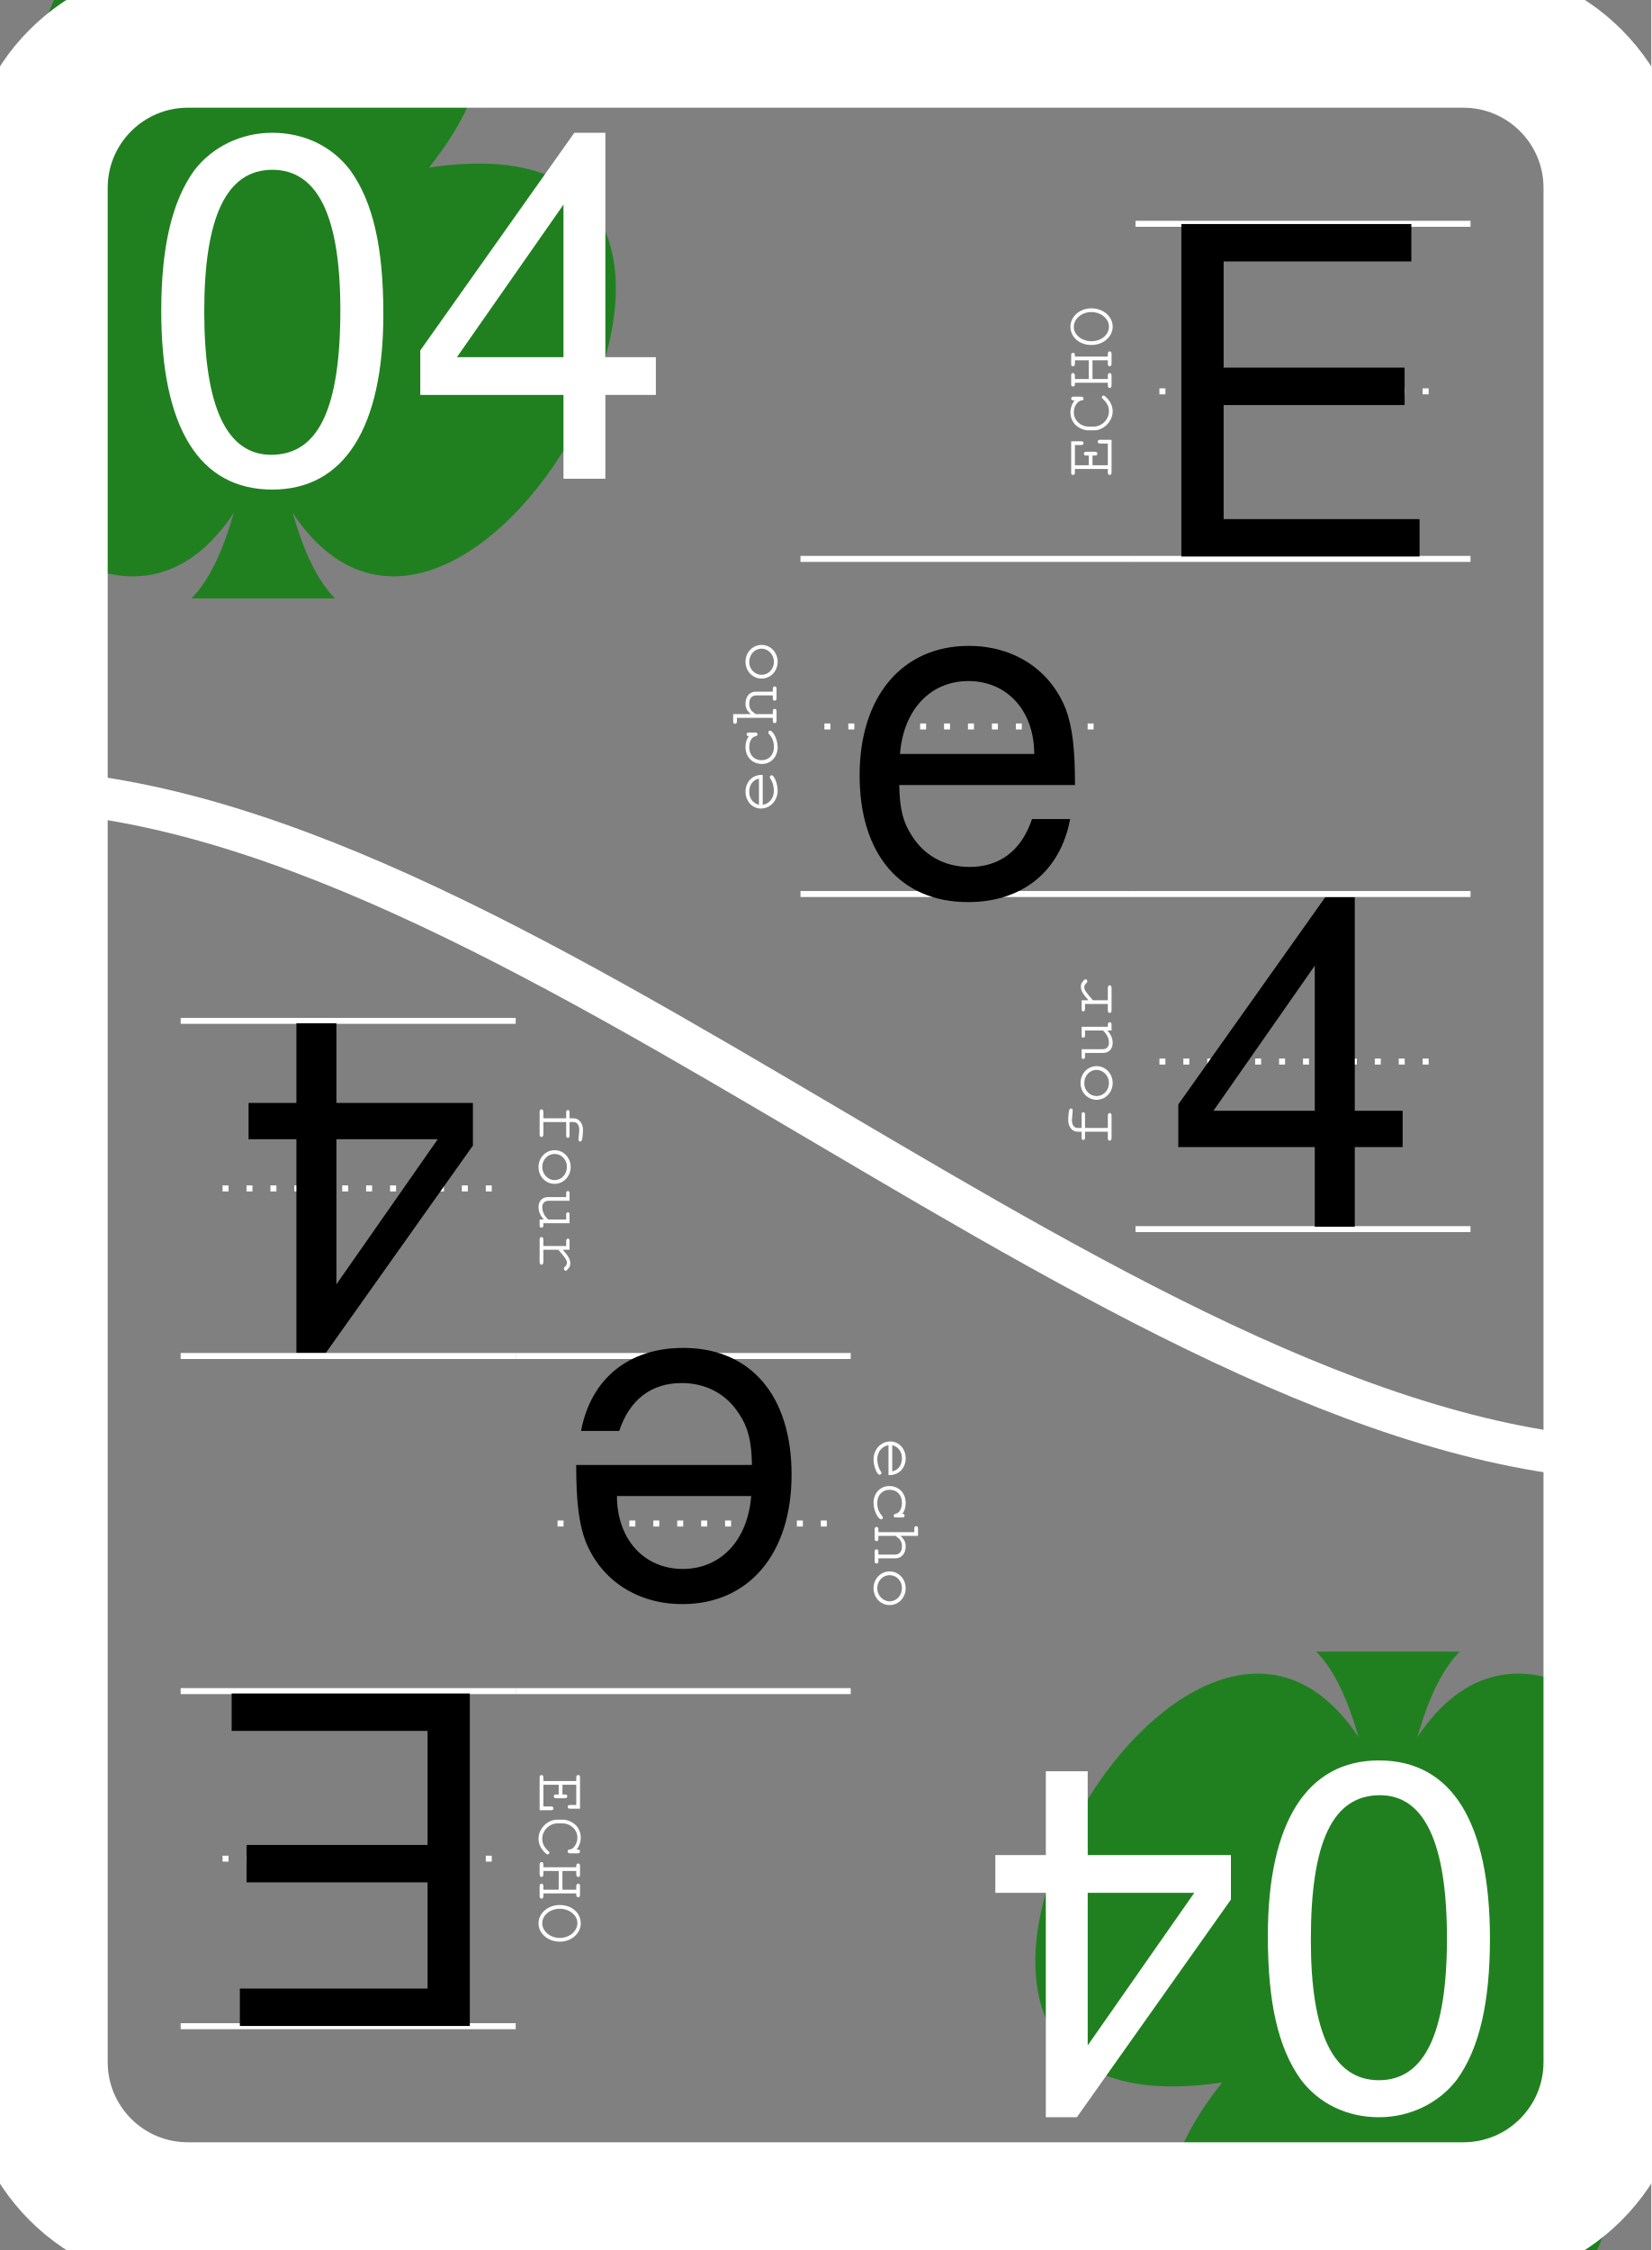
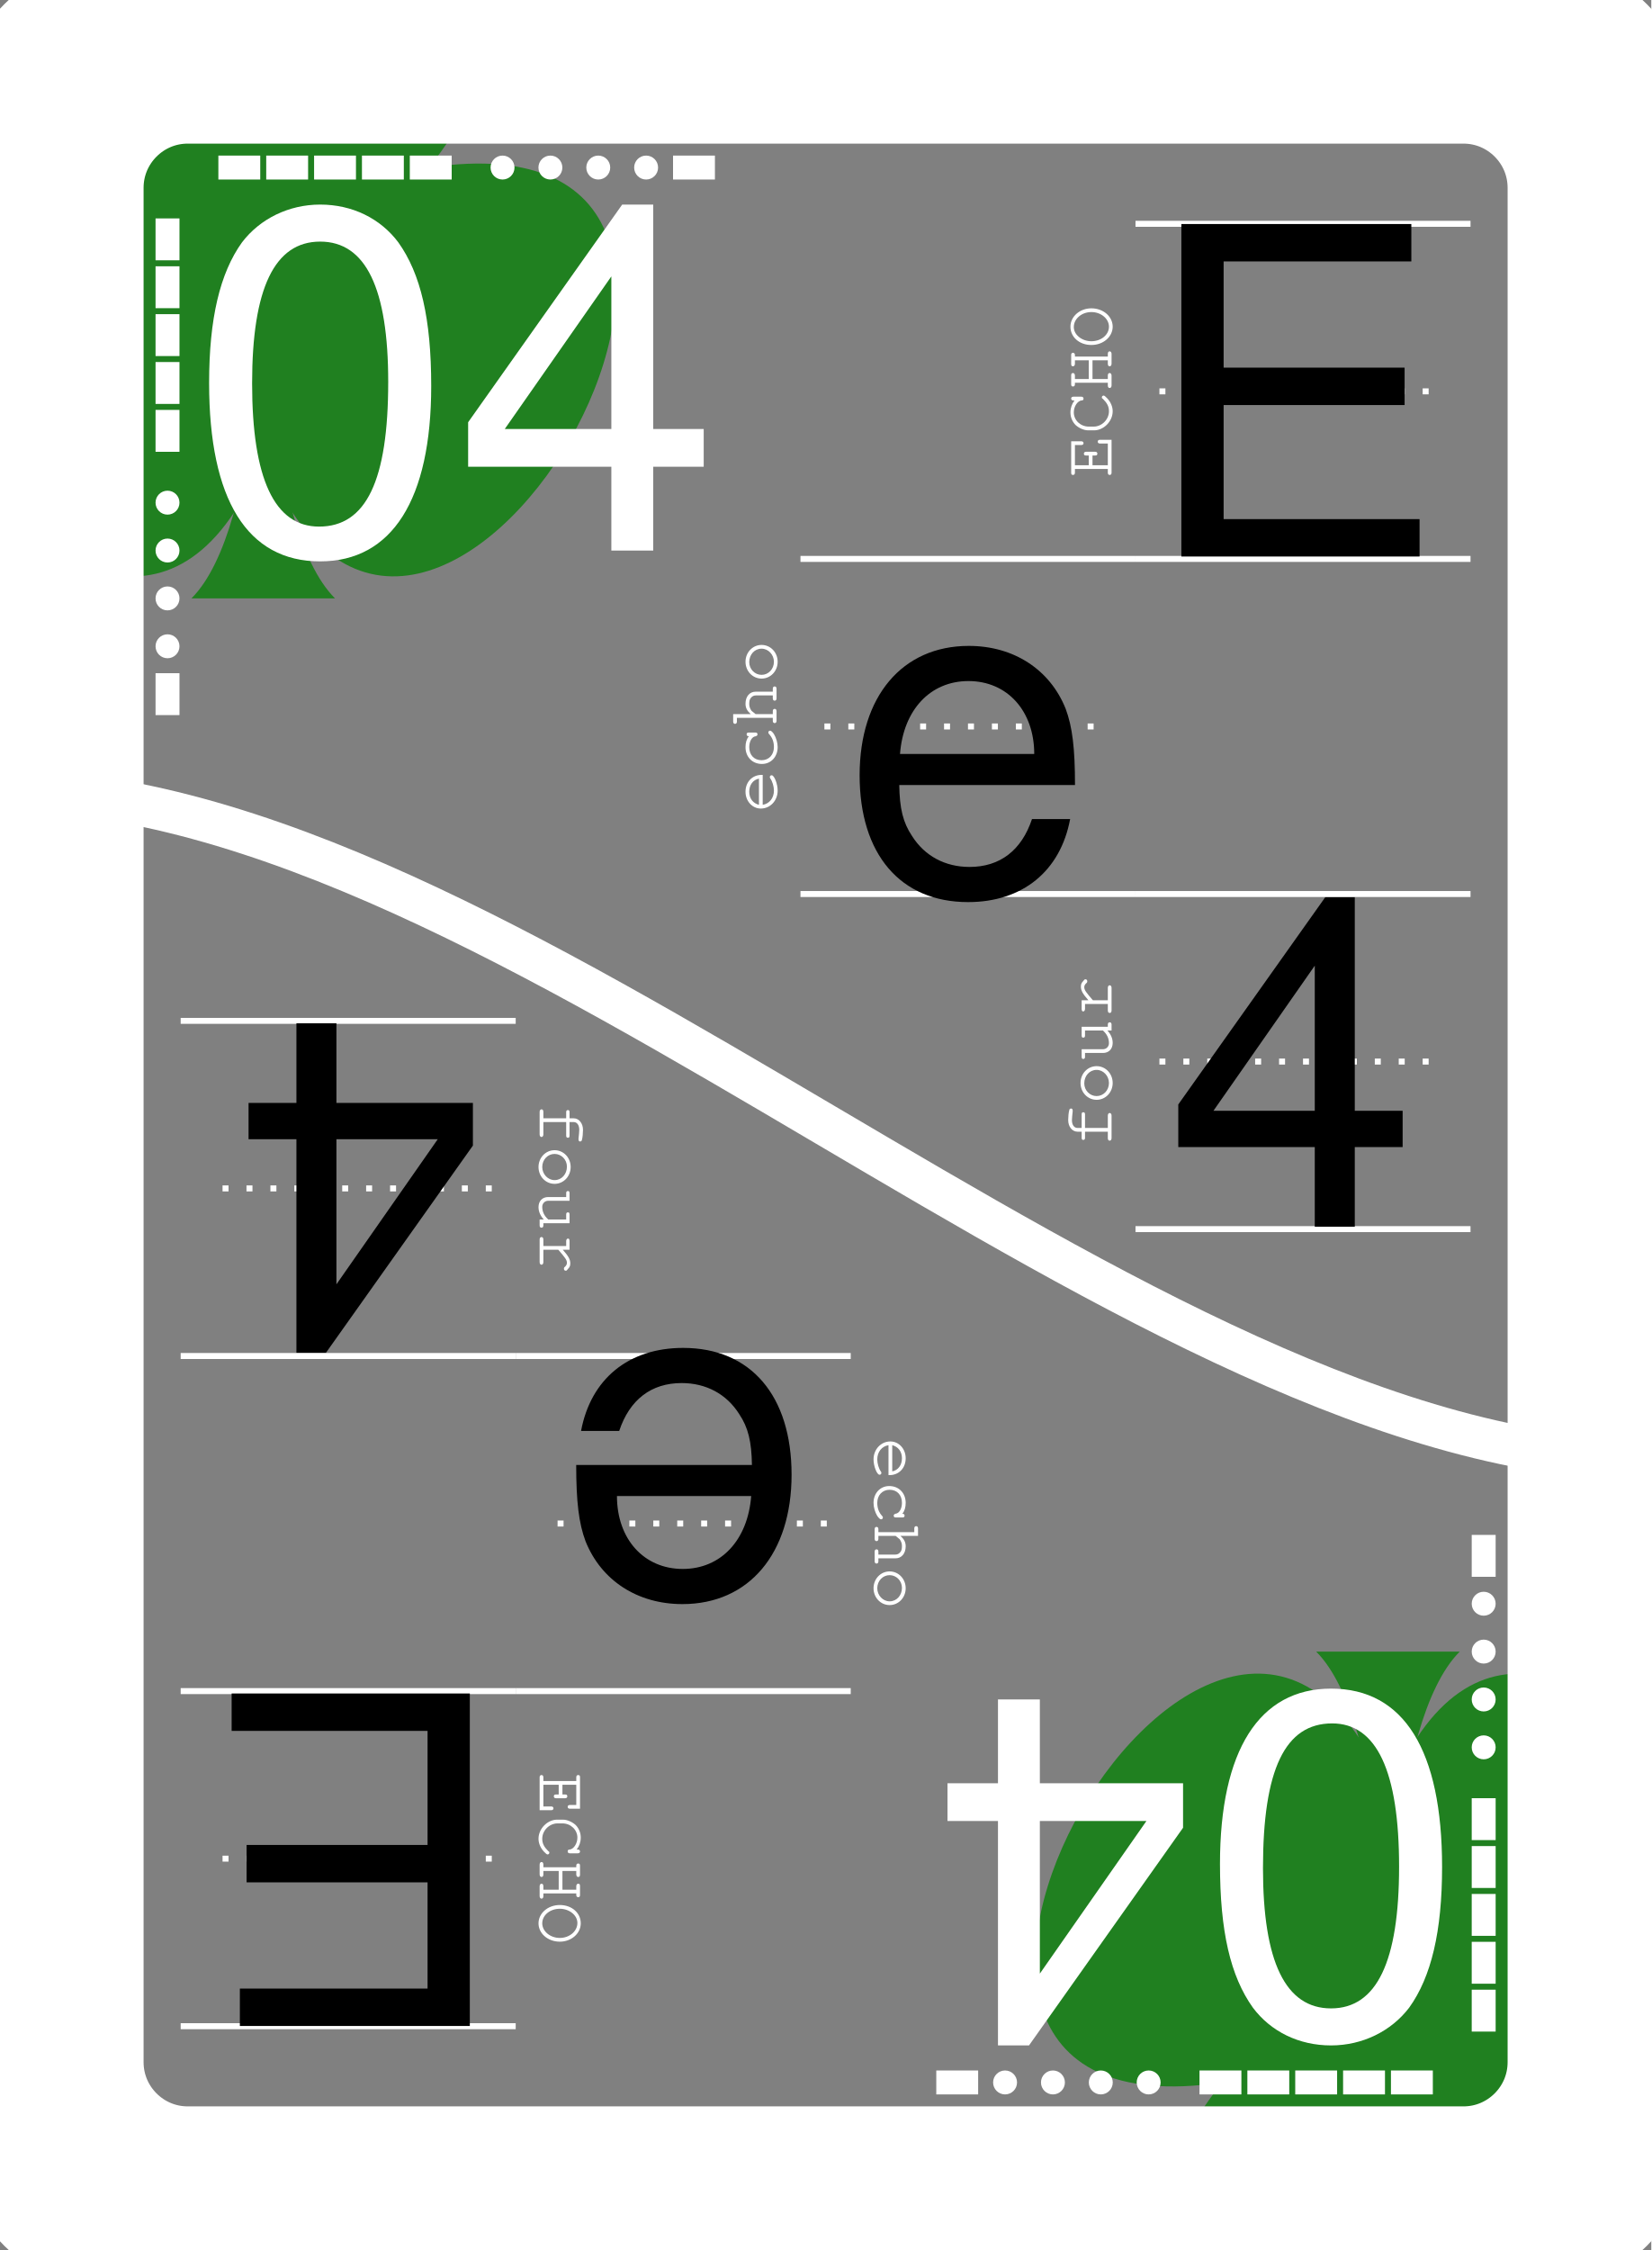
<svg xmlns="http://www.w3.org/2000/svg" xmlns:xlink="http://www.w3.org/1999/xlink" width="69mm" height="94mm" viewBox="-3 -3 69 94" version="1.1" id="card-04">
  <style>
    text { font-family:Helvetica; font-size:19.04px; line-height:1; fill:#000000;fill-opacity:1;stroke:none; }
   
   g.emoji path, g.emoji ellipse, g.emoji circle  { fill:none;stroke:#000000;stroke-width:1.0;stroke-linecap:round;stroke-miterlimit:4;stroke-dasharray:none;stroke-opacity:1 }
   g#card-04-formats-dark text { font-size:7px;fill:#ffffff; }
   g#card-04-thumb-up text, g#card-04-thumb-down text { font-size:7px; }
   path  { fill:none;stroke:#000000;stroke-width:1.0;stroke-linecap:butt;stroke-linejoin:miter;stroke-opacity:1; }
   path.suit { stroke:none; }
   g#card-04-border path  { fill:#808080;fill-opacity:1;stroke:#000000;stroke-width:1.5;stroke-opacity:1;stroke-miterlimit:4;stroke-dasharray:none; }
   g#card-04-lines path { fill:none;stroke:#ffffff;stroke-width:0.25;stroke-linecap:butt;stroke-linejoin:miter;stroke-miterlimit:4;stroke-dasharray:none;stroke-dashoffset:0;stroke-opacity:1 }
   g#card-04-lines-dark path { fill:none;stroke:#000000;stroke-width:0.5;stroke-linecap:butt;stroke-linejoin:miter;stroke-miterlimit:4;stroke-dasharray:none;stroke-dashoffset:0;stroke-opacity:1; }
   g#card-04-lines path.lines-center { stroke-dasharray:0.25, 0.75;}
  </style>
  <defs>
+     <g id="card-04-morse-dot">
+       <circle cx="1" cy="0" r="0.5" style="stroke:none;stroke-width:0;fill:#fff" />
+     </g>
+     <g id="card-04-morse-dash">
+       <rect x="0.125" y="-0.5" width="1.75" height="1" style="stroke:none;stroke-width:0;fill:#fff" />
+     </g>
    <g id="card-04-heart-full" class="emoji" transform="translate(-7,-14)">
      <path d="M 7,14 C -5.5,3.5 2,-3 7,2 12,-3 19.5,3.5 7,14 Z" />
    </g>
    <g id="card-04-heart-broken" class="emoji" transform="translate(-7,-14)">
      <path d="M 3.119,0.918 C -0.516,1.134 -2.304,6.546 6.573,13.572            L 10.056,6.195 5.805,7.761 6.763,2.319            C 5.546,1.284 4.244,0.851 3.119,0.918 Z" />
      <path d="M 11.598,-0.031 C 10.627,-0.087 9.524,0.229 8.459,0.983            L 6.937,5.754 12.36,4.47 6.655,12.992            c 0.148,0.146 0.298,0.292 0.453,0.44            C 17.163,6.008 15.371,0.19 11.598,-0.031 Z" />
    </g>
    <g id="card-04-thumb" class="emoji">
      <path d="m 0.25,6 h 4 C 3.761,3.426 2.261,0.331 6.095,0.464           9.005,0.565 8.214,3.28 7.75,6 c 3,0 7,1 4,3 1,1 1,1 0,2 2,1 2,3 -11.5,2 z" />
      <path style="stroke-width:0.5" d="m 4.722,1.807 c 0,0 0.175,2.379 1.03,2.351           0.834,-0.027 0.855,-2.351 0.855,-2.351 z" />
    </g>
    <g id="card-04-thumb-down" transform="translate(-7,-14)">
      <g transform="translate(-0.1064203,-0.6459912)">
        <path d="m 6.164,1.456 c -0.871,0.317 -1.75,0.576 -1.954,0.576 -0.337,6.56e-4 -0.37,0.279 -0.37,3.113 v 3.112 l 1.42,1.699 c 0.896,1.072 1.58,2.13 1.855,2.865 0.578,1.548 0.663,1.652 1.361,1.652 1.506,0 2.14,-1.654 1.302,-3.397 -0.703,-1.462 -0.703,-1.462 1.455,-1.462 1.649,0 1.96,-0.054 2.344,-0.408 0.354,-0.325 0.416,-0.551 0.31,-1.118 C 13.393,5.575 13.352,5.054 12.667,2.131 11.27,0.672 9.096,0.391 6.164,1.456 Z" />
        <path d="m 8.616,14.41 c 0.974,-0.083 0.526,-1.451 0.526,-1.451 l -1.294,-1.563 c -1.552,-0.039 -0.71,0.585 -1.051,0.707" />
        <rect width="3.565" height="8.378" x="0.302" y="2.094" />
      </g>
    </g>
    <g id="card-04-thumb-up" class="emoji" transform="translate(-7,-14)">
      <g transform="translate(-0.1064198,-0.2965792)">
        <path d="m 6.187,13.485 c -0.869,-0.317 -1.745,-0.576 -1.948,-0.576 -0.336,-6.46e-4 -0.369,-0.279 -0.369,-3.113 v -3.112 l 1.416,-1.699 c 0.893,-1.072 1.576,-2.13 1.849,-2.865 0.576,-1.548 0.661,-1.652 1.357,-1.652 1.501,0 2.134,1.654 1.298,3.397 -0.701,1.462 -0.701,1.462 1.45,1.462 1.644,0 1.954,0.054 2.337,0.408 0.353,0.325 0.415,0.551 0.309,1.118 -0.493,2.514 -0.534,3.035 -1.217,5.958 -1.392,1.459 -3.56,1.74 -6.483,0.674 z" />
        <path d="m 8.632,0.531 c 0.971,0.083 0.524,1.451 0.524,1.451 l -1.29,1.563 c -1.548,0.039 -0.708,-0.585 -1.048,-0.707" />
        <rect width="3.555" height="8.378" x="0.301" y="6.697" />
      </g>
    </g>
    <g id="card-04-sad" class="emoji" transform="translate(-7,-14)">
      <ellipse id="card-04-sad-right-eye" cx="9.5" cy="4" rx="0.25" ry="0.75" />
      <ellipse id="card-04-sad-left-eye" cx="4.5" cy="4" rx="0.25" ry="0.75" />
      <circle id="card-04-sad-face" cx="7" cy="7" r="7" />
      <path id="card-04-sad-frown" d="m 3,10 c 1.5,-3 6,-3 8,0" />
    </g>
    <g id="card-04-happy" class="emoji" transform="translate(-7,-14)">
      <ellipse id="card-04-happy-right-eye" cx="9.5" cy="4" rx="0.25" ry="0.75" />
      <ellipse id="card-04-happy-left-eye" cx="4.5" cy="4" rx="0.25" ry="0.75" />
      <circle id="card-04-happy-face" cx="7" cy="7" r="7" />
      <path id="card-04-happy-smile" d="m 3,8 c 1.5,4 6,4 8,0" />
    </g>
    <g id="card-04-suit-club" transform="translate(7,7)">
      <path id="card-04-suit-club-flower" style="fill:#208020;stroke:none" d="     M -7.347880794884119e-16,4.0      C 3.365,12.557 12.557,-3.365 3.464,-2.0      C 9.192,-9.192 -9.192,-9.192 -3.464,-2      C -12.557,-3.365 -3.365,12.557 -7.347880794884119e-16,4.0      Z     " />
      <path id="card-04-suit-club-stem" style="fill:#208020;stroke:none" d="     m 0,7.0      h -1.5      c 1.5,-1.5 1.5,-7.0 1.5,-7.0      c 0,0 0,5.5 1.5,7.0      z" />
    </g>
    <g id="card-04-suit-heart">
      <path style="fill:#802020;stroke:none" d="M 7,14 C -5.5,3.5 2,-3 7,2 12,-3 19.5,3.5 7,14 Z" />
    </g>
    <g id="card-04-suit-diamond">
      <path style="fill:#202080;stroke:none" d="m 7,14 -7,-10 7,-4 7,4 z" />
    </g>
    <g id="card-04-suit-spade">
      <path style="fill:#202020;stroke:none" d="M 7,0 C -5.5,10.5 2,17 7,12 12,17 19.5,10.5 7,0 Z" />
      <path style="fill:#202020;stroke:none" d="m 7,14 h -1.5 c 1.5,-1.5 1.5,-7.0 1.5,-7.0 c 0,0 0,5.5 1.5,7.0 z" />
    </g>
    <g id="card-04-lines">
      <path d="m 0,0 14,0" />
      <path class="lines-center" d="m 1,7 12,0" />
      <path d="m 0,14 14,0" />
    </g>
    <g id="card-04-lines-dark">
      
      
      
    </g>
    <g id="card-04-translate-text">
      <text xml:space="preserve" x="37.45" y="34.25" text-anchor="middle">e</text>
      <text xml:space="preserve" x="51" y="20.25" text-anchor="middle">E</text>
      <text xml:space="preserve" x="51" y="48.25" text-anchor="middle">4</text>
    </g>
    <g id="card-04-translate-pics">
      <use x="37.45" y="34.25" xlink:href="#card-04-" />
      <use x="51" y="20.25" xlink:href="#card-04-" />
      <use x="51" y="48.25" xlink:href="#card-04-" />
    </g>
    <g id="card-04-formats">
      <g id="formats-up" transform="translate(44.45,6.35)">
        <use xlink:href="#card-04-lines" />
        <text transform="rotate(-90) translate(-7,-1)" xml:space="preserve" text-anchor="middle" style="font-size:3px;line-height:1;font-family:Courier;fill:#ffffff;fill-opacity:1;stroke:#ffffff;stroke-width:0;stroke-miterlimit:4;stroke-dasharray:none;stroke-opacity:1">ECHO</text>
      </g>
      <g id="card-04-formats-plain" transform="translate(30.45,20.35)">
        <use xlink:href="#card-04-lines" />
        <text transform="rotate(-90) translate(-7,-1)" xml:space="preserve" text-anchor="middle" style="font-size:3px;line-height:1;font-family:Courier;fill:#ffffff;fill-opacity:1;stroke:#ffffff;stroke-width:0;stroke-miterlimit:4;stroke-dasharray:none;stroke-opacity:1">echo</text>
      </g>
      <g id="card-04-formats-down" transform="translate(44.45,34.35)">
        <use xlink:href="#card-04-lines" />
        <text transform="rotate(-90) translate(-7,-1)" xml:space="preserve" text-anchor="middle" style="font-size:3px;line-height:1;font-family:Courier;fill:#ffffff;fill-opacity:1;stroke:#ffffff;stroke-width:0;stroke-miterlimit:4;stroke-dasharray:none;stroke-opacity:1">four</text>
      </g>
      <text xml:space="preserve" text-anchor="middle" style="font-size:7px;line-height:1;font-family:Courier;fill:#ffffff;fill-opacity:1;stroke:#ffffff;stroke-width:0;stroke-miterlimit:4;stroke-dasharray:none;stroke-opacity:1" x="51.45" y="28.50" />
    </g>
    <g id="card-04-formats-dark">
      <g id="card-04-formats-up" transform="translate(44.45,6.35)">
        <use xlink:href="#card-04-lines-dark" />
        <text transform="rotate(-90) translate(-7,-1)" xml:space="preserve" text-anchor="middle" style="font-size:3px;line-height:1;font-family:Courier;fill:#ffffff;fill-opacity:1;stroke:#ffffff;stroke-width:0;stroke-miterlimit:4;stroke-dasharray:none;stroke-opacity:1">ECHO</text>
      </g>
      <g id="card-04-formats-plain" transform="translate(30.45,20.35)">
        <use xlink:href="#card-04-lines-dark" />
        <text transform="rotate(-90) translate(-7,18.5)" xml:space="preserve" text-anchor="middle" style="font-size:4px;line-height:1;font-family:Courier;fill:#ffffff;fill-opacity:1;stroke:#ffffff;stroke-width:0;stroke-miterlimit:4;stroke-dasharray:none;stroke-opacity:1">echo</text>
      </g>
      <g id="card-04-formats-down" transform="translate(44.45,34.35)">
        <use xlink:href="#card-04-lines-dark" />
        <text transform="rotate(-90) translate(-7,-1)" xml:space="preserve" text-anchor="middle" style="font-size:3px;line-height:1;font-family:Courier;fill:#ffffff;fill-opacity:1;stroke:#ffffff;stroke-width:0;stroke-miterlimit:4;stroke-dasharray:none;stroke-opacity:1">four</text>
      </g>
      <text xml:space="preserve" text-anchor="middle" style="fill:#000000;font-size:150%" x="51.45" y="36" />
    </g>
  </defs>
  <g id="card-04-main-layer">
    <rect x="-3" y="-3" width="69" height="94" style="fill:#808080" />
    <use opacity="1" transform="matrix(2,0,0,2,-6,-6)" xlink:href="#card-04-suit-club" />
    <use xlink:href="#card-04-formats" />
    <g transform="rotate(180,31.5,44)">
      <use opacity="1" transform="matrix(2,0,0,2,-6,-6)" xlink:href="#card-04-suit-club" />
      <use xlink:href="#card-04-formats" />
    </g>
    <g id="card-04-border">
-       <rect x="-1.5" y="-1.5" width="66" height="91" rx="6.35" opacity="1.0" style="fill:none;stroke:#ffffff;stroke-width:6.0" />
+       <rect x="-1.5" y="-1.5" width="66" height="91" rx="6.35" opacity="1.0" style="fill:none;stroke:#ffffff;stroke-width:9.0" />
      <path id="card-04-border-separator" style="stroke:#ffffff;stroke-width:1.75;fill:none;" d="M -3.0,30 C 18.5,30 44.5,58 66,58" />
    </g>
    <g id="card-04-upward">
-       <text x="14" y="17" style="font-family:Helvetica;font-size:20px;fill:#fff" text-anchor="middle">04</text>
+       <text x="16" y="20" style="font-family:Helvetica;font-size:20px;fill:#fff" text-anchor="middle">04</text>
+       <g id="card-04-morse" transform="translate(6,4)">
+         <g id="card-04-suit-morse">
+           <use xlink:href="#card-04-morse-dash" transform="translate(0,0)" />
+           <use xlink:href="#card-04-morse-dash" transform="translate(2,0)" />
+           <use xlink:href="#card-04-morse-dash" transform="translate(4,0)" />
+           <use xlink:href="#card-04-morse-dash" transform="translate(6,0)" />
+           <use xlink:href="#card-04-morse-dash" transform="translate(8,0)" />
+         </g>
+         <g id="card-04-face-morse" transform="translate(11,0)">
+           <use xlink:href="#card-04-morse-dot" transform="translate(0,0)" />
+           <use xlink:href="#card-04-morse-dot" transform="translate(2,0)" />
+           <use xlink:href="#card-04-morse-dot" transform="translate(4,0)" />
+           <use xlink:href="#card-04-morse-dot" transform="translate(6,0)" />
+           <use xlink:href="#card-04-morse-dash" transform="translate(8,0)" />
+         </g>
+       </g>
+       <use xlink:href="#card-04-morse" transform="translate(8,0) rotate(90)" />
      <use xlink:href="#card-04-translate-text" />
    </g>
    <use xlink:href="#card-04-upward" transform="rotate(180,31.5,44)" />
  </g>
</svg>
